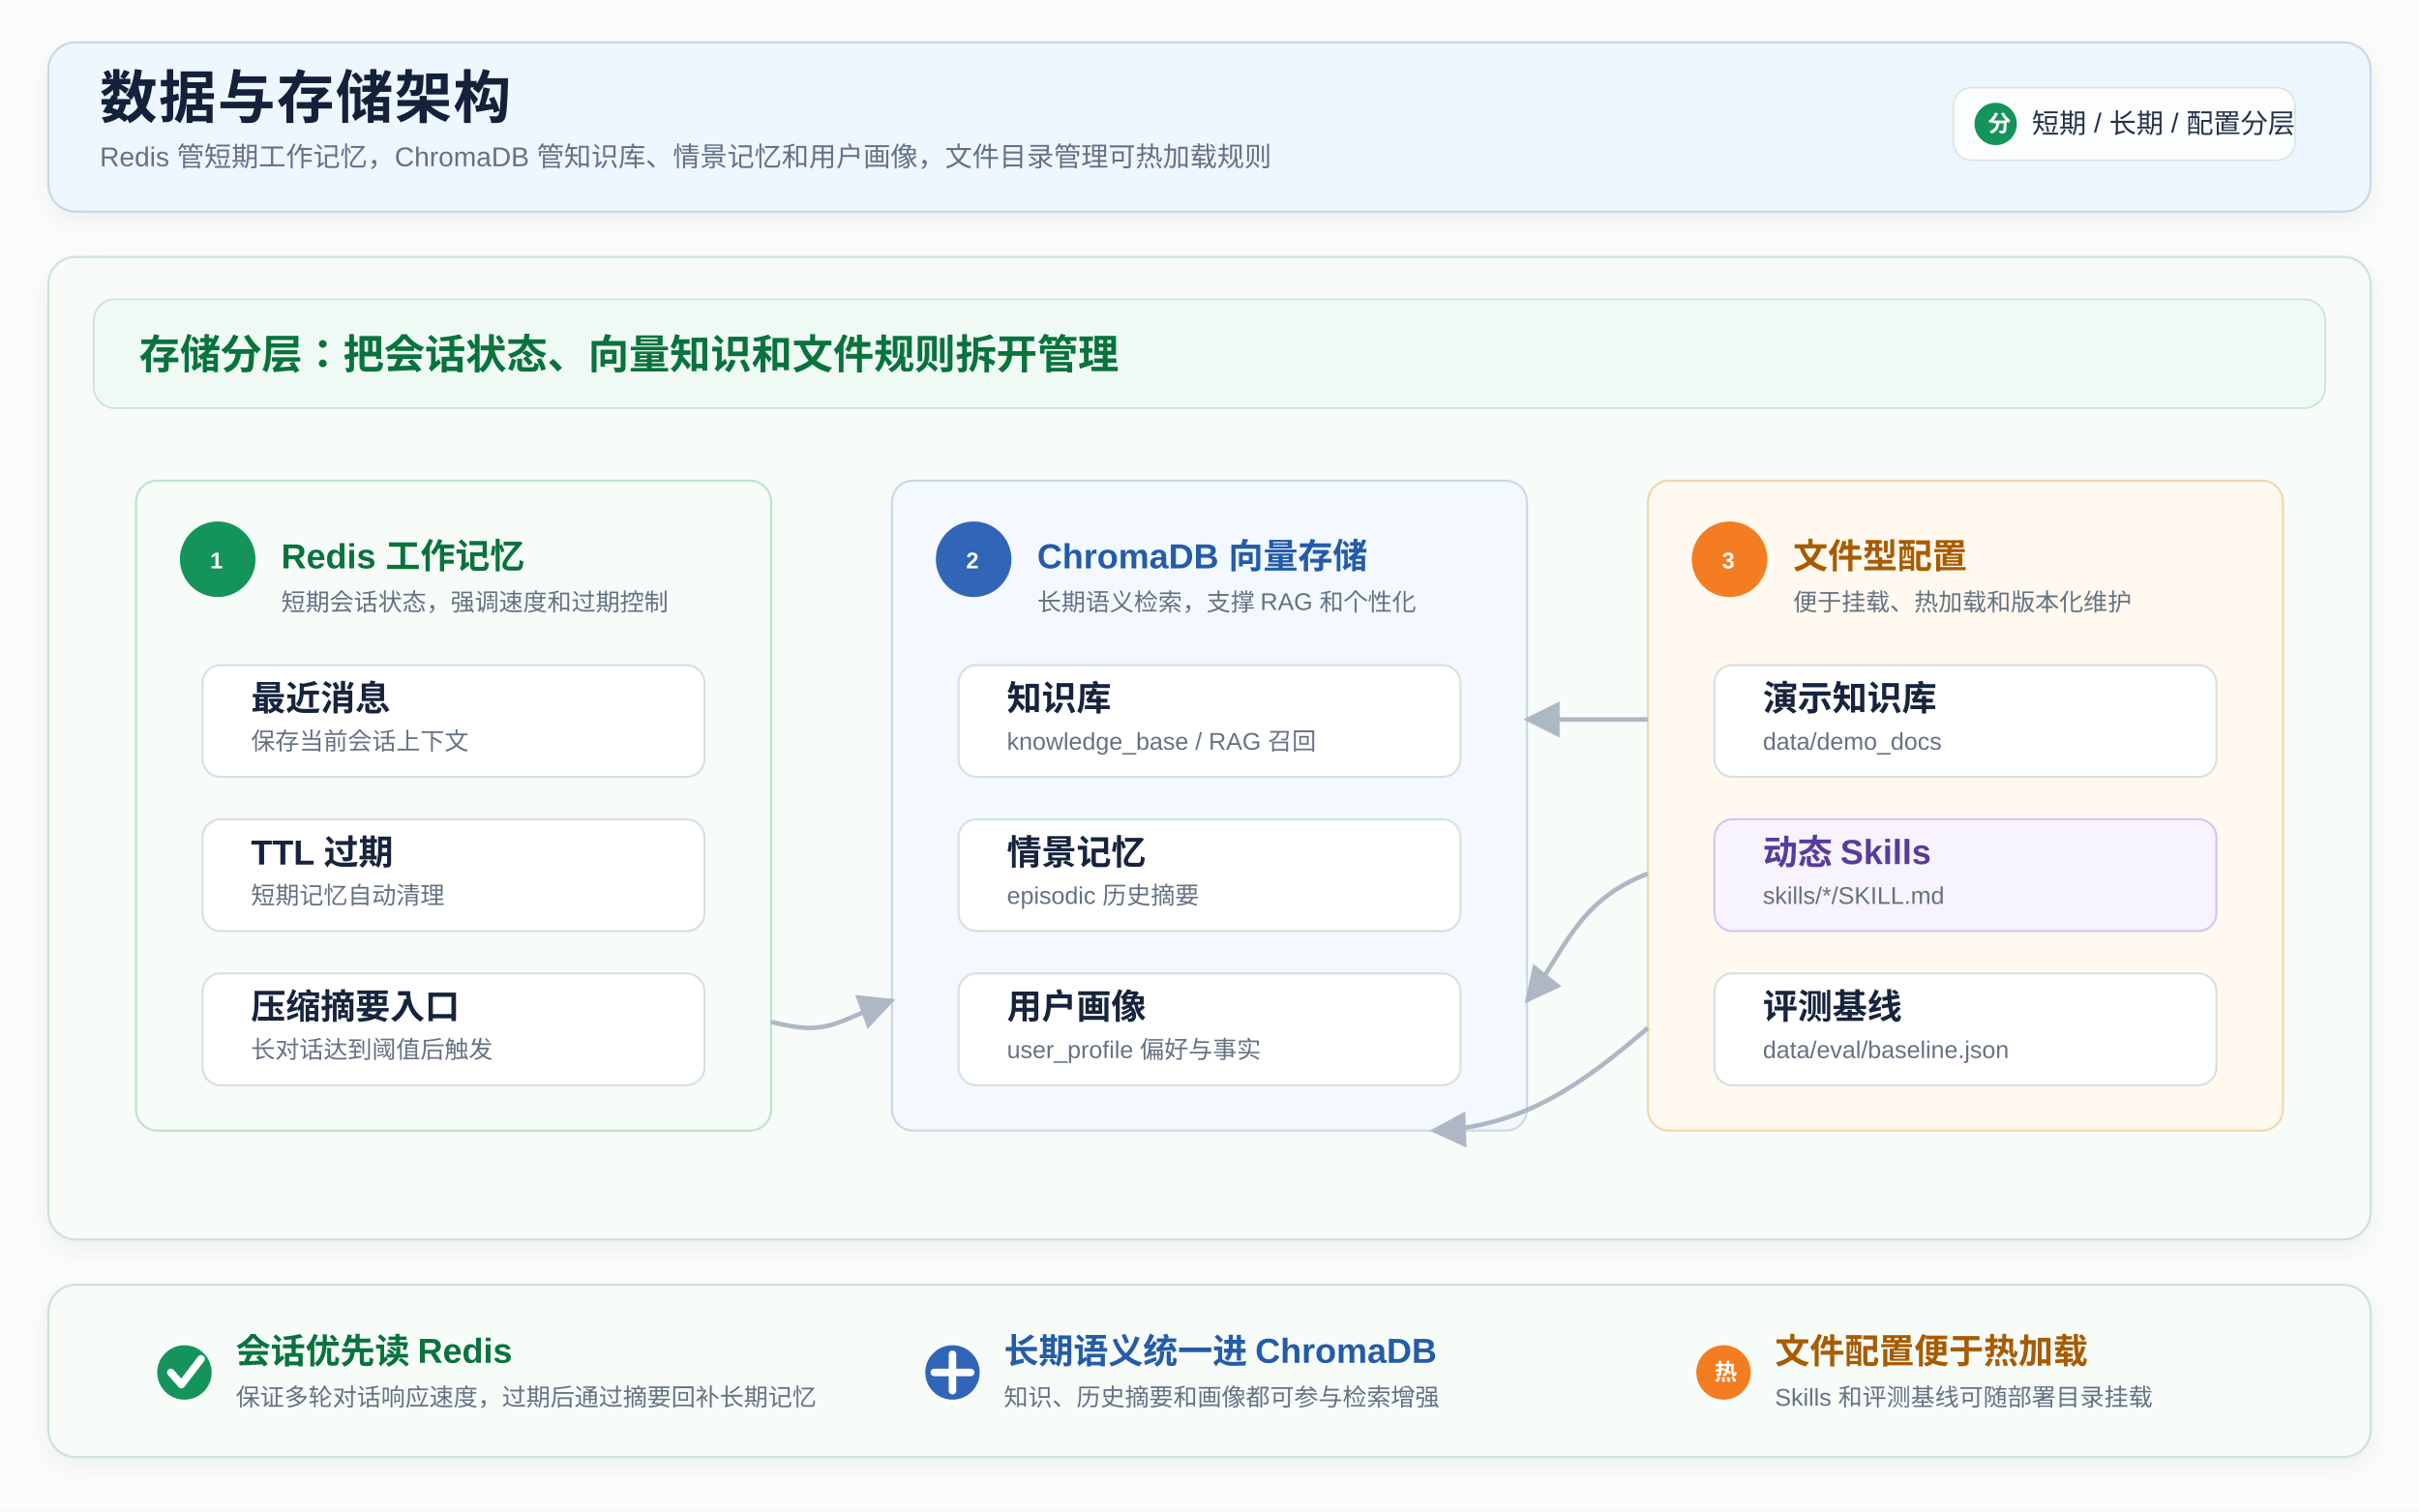
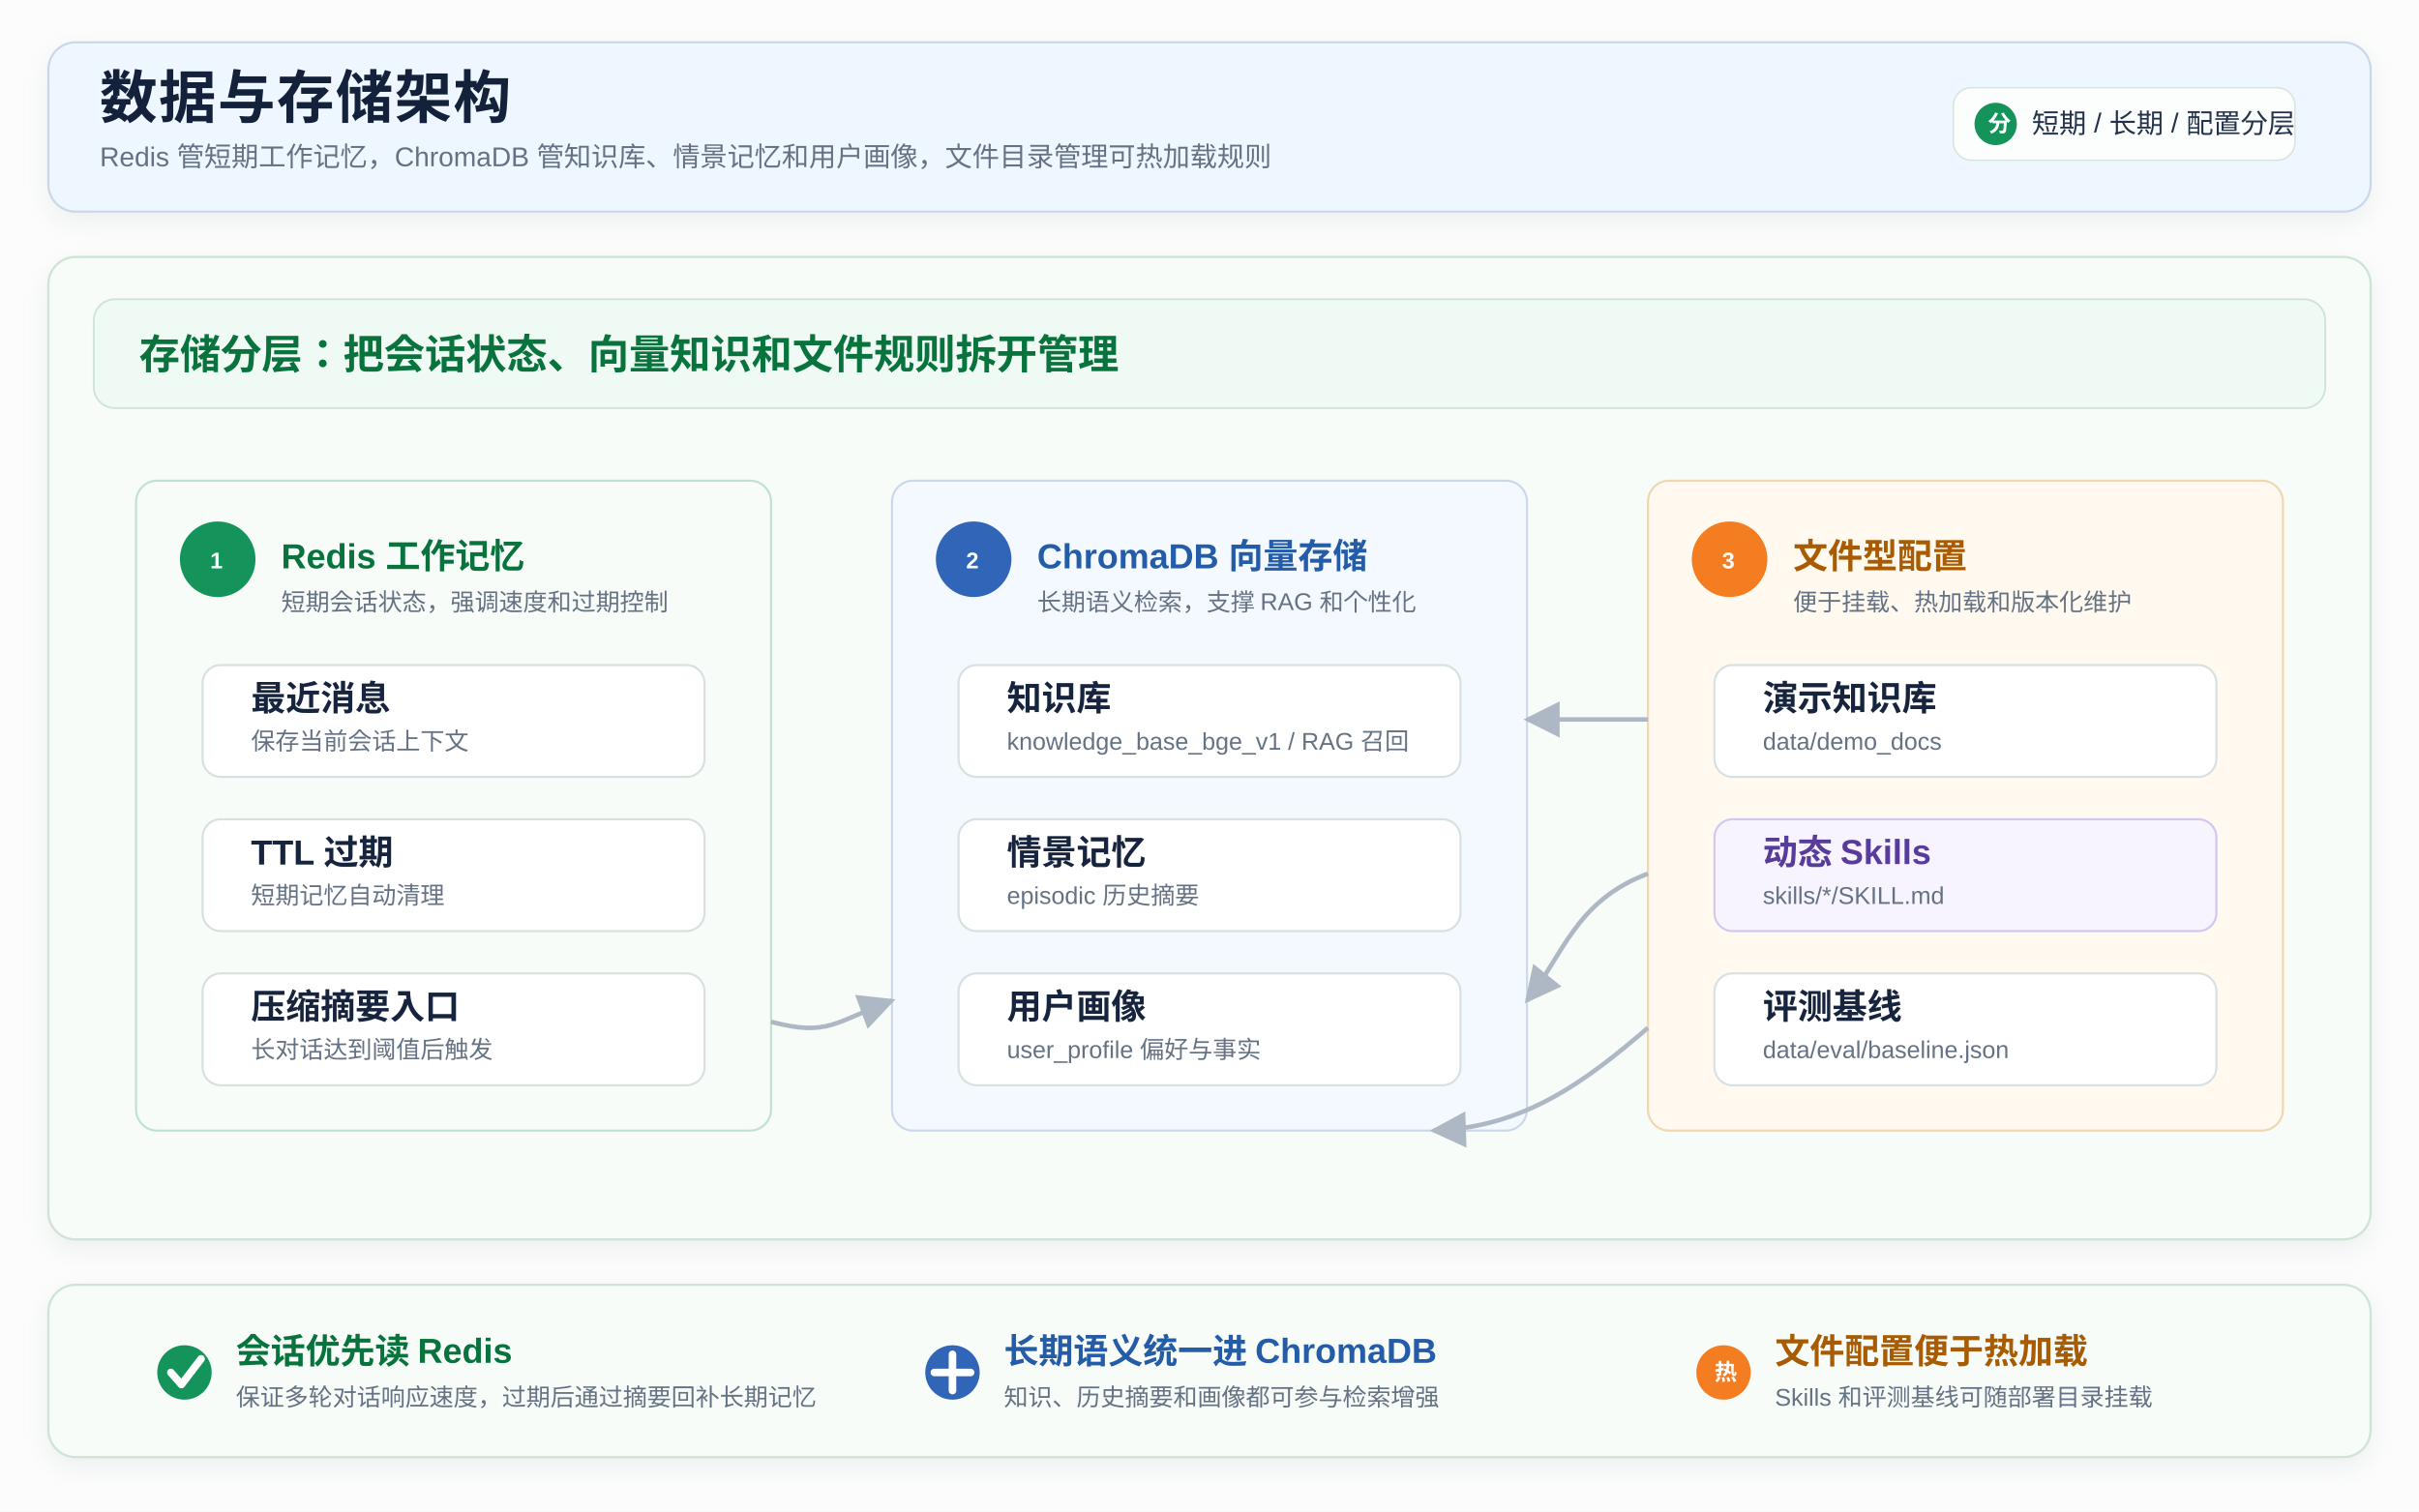
<svg xmlns="http://www.w3.org/2000/svg" width="1600" height="1000" viewBox="0 0 1600 1000">
  <defs>
    <style>
      .bg { fill: #fbfcfb; }
      .header { fill: #eef6ff; stroke: #c9d7e9; stroke-width: 1.4; }
      .panel { fill: #f7fcf9; stroke: #cfe3d7; stroke-width: 1.5; }
      .band { fill: #f0faf4; stroke: #cfe3d7; stroke-width: 1.2; }
      .card { fill: #ffffff; stroke: #d7e1df; stroke-width: 1.4; }
      .blue-card { fill: #f3f9ff; stroke: #cad9e9; }
      .green-card { fill: #f7fcf9; stroke: #bfe2ce; }
      .orange-card { fill: #fff9ef; stroke: #efd7af; }
      .purple-card { fill: #f7f3ff; stroke: #d3c6ef; }
      .soft-card { fill: #fbfefd; stroke: #d6e6dc; }
      .title { font: 800 38px "PingFang SC", "Microsoft YaHei", Arial, sans-serif; fill: #13213b; letter-spacing: 1px; }
      .subtitle { font: 500 18px "PingFang SC", "Microsoft YaHei", Arial, sans-serif; fill: #657284; }
      .section-title { font: 800 27px "PingFang SC", "Microsoft YaHei", Arial, sans-serif; fill: #08733d; }
      .label { font: 800 23px "PingFang SC", "Microsoft YaHei", Arial, sans-serif; fill: #17243d; }
      .small { font: 500 18px "PingFang SC", "Microsoft YaHei", Arial, sans-serif; fill: #25324b; }
      .muted { font: 500 16px "PingFang SC", "Microsoft YaHei", Arial, sans-serif; fill: #657284; }
      .tiny { font: 800 15px "PingFang SC", "Microsoft YaHei", Arial, sans-serif; fill: #ffffff; }
      .green-text { fill: #08733d; }
      .orange-text { fill: #a85b00; }
      .purple-text { fill: #573c9b; }
      .blue-text { fill: #245ca8; }
      .blue { fill: #3165b7; }
      .green { fill: #14945b; }
      .orange { fill: #f47d22; }
      .purple { fill: #6045a9; }
      .line { stroke: #aeb8c4; stroke-width: 3; fill: none; marker-end: url(#arrow); }
      .green-line { stroke: #14945b; stroke-width: 3; fill: none; marker-end: url(#arrow-green); }
      .dashed { stroke-dasharray: 9 9; }
      .shadow { filter: url(#shadow); }
    </style>
    <filter id="shadow" x="-20%" y="-20%" width="140%" height="140%">
      <feDropShadow dx="0" dy="6" stdDeviation="8" flood-color="#d8e1df" flood-opacity="0.42" />
    </filter>
    <marker id="arrow" viewBox="0 0 10 10" refX="9" refY="5" markerWidth="8" markerHeight="8" orient="auto">
      <path d="M 0 0 L 10 5 L 0 10 z" fill="#aeb8c4" />
    </marker>
    <marker id="arrow-green" viewBox="0 0 10 10" refX="9" refY="5" markerWidth="8" markerHeight="8" orient="auto">
      <path d="M 0 0 L 10 5 L 0 10 z" fill="#14945b" />
    </marker>
  </defs>
  <rect class="bg" width="1600" height="1000" />
  <rect class="header shadow" x="32" y="28" width="1536" height="112" rx="18" />
  <text class="title" x="66" y="78">数据与存储架构</text>
  <text class="subtitle" x="66" y="110">Redis 管短期工作记忆，ChromaDB 管知识库、情景记忆和用户画像，文件目录管理可热加载规则</text>
  <g transform="translate(1292,58)">
    <rect class="soft-card" width="226" height="48" rx="12" />
    <circle class="green" cx="28" cy="24" r="14" />
    <text class="tiny" x="23" y="29">分</text>
    <text class="small" x="52" y="30">短期 / 长期 / 配置分层</text>
  </g>
  <rect class="panel shadow" x="32" y="170" width="1536" height="650" rx="18" />
  <rect class="band" x="62" y="198" width="1476" height="72" rx="14" />
  <text class="section-title" x="92" y="244">存储分层：把会话状态、向量知识和文件规则拆开管理</text>
  <g transform="translate(90,318)">
    <rect class="card green-card" width="420" height="430" rx="14" />
    <circle class="green" cx="54" cy="52" r="25" />
    <text class="tiny" x="49" y="58">1</text>
    <text class="label green-text" x="96" y="58">Redis 工作记忆</text>
    <text class="muted" x="96" y="86">短期会话状态，强调速度和过期控制</text>
    <rect class="card" x="44" y="122" width="332" height="74" rx="12" />
    <text class="label" x="76" y="152">最近消息</text>
    <text class="muted" x="76" y="178">保存当前会话上下文</text>
    <rect class="card" x="44" y="224" width="332" height="74" rx="12" />
    <text class="label" x="76" y="254">TTL 过期</text>
    <text class="muted" x="76" y="280">短期记忆自动清理</text>
    <rect class="card" x="44" y="326" width="332" height="74" rx="12" />
    <text class="label" x="76" y="356">压缩摘要入口</text>
    <text class="muted" x="76" y="382">长对话达到阈值后触发</text>
  </g>
  <g transform="translate(590,318)">
    <rect class="card blue-card" width="420" height="430" rx="14" />
    <circle class="blue" cx="54" cy="52" r="25" />
    <text class="tiny" x="49" y="58">2</text>
    <text class="label blue-text" x="96" y="58">ChromaDB 向量存储</text>
    <text class="muted" x="96" y="86">长期语义检索，支撑 RAG 和个性化</text>
    <rect class="card" x="44" y="122" width="332" height="74" rx="12" />
    <text class="label" x="76" y="152">知识库</text>
-     <text class="muted" x="76" y="178">knowledge_base / RAG 召回</text>
+     <text class="muted" x="76" y="178">knowledge_base_bge_v1 / RAG 召回</text>
    <rect class="card" x="44" y="224" width="332" height="74" rx="12" />
    <text class="label" x="76" y="254">情景记忆</text>
    <text class="muted" x="76" y="280">episodic 历史摘要</text>
    <rect class="card" x="44" y="326" width="332" height="74" rx="12" />
    <text class="label" x="76" y="356">用户画像</text>
    <text class="muted" x="76" y="382">user_profile 偏好与事实</text>
  </g>
  <g transform="translate(1090,318)">
    <rect class="card orange-card" width="420" height="430" rx="14" />
    <circle class="orange" cx="54" cy="52" r="25" />
    <text class="tiny" x="49" y="58">3</text>
    <text class="label orange-text" x="96" y="58">文件型配置</text>
    <text class="muted" x="96" y="86">便于挂载、热加载和版本化维护</text>
    <rect class="card" x="44" y="122" width="332" height="74" rx="12" />
    <text class="label" x="76" y="152">演示知识库</text>
    <text class="muted" x="76" y="178">data/demo_docs</text>
    <rect class="card purple-card" x="44" y="224" width="332" height="74" rx="12" />
    <text class="label purple-text" x="76" y="254">动态 Skills</text>
    <text class="muted" x="76" y="280">skills/*/SKILL.md</text>
    <rect class="card" x="44" y="326" width="332" height="74" rx="12" />
    <text class="label" x="76" y="356">评测基线</text>
    <text class="muted" x="76" y="382">data/eval/baseline.json</text>
  </g>
  <path class="line" d="M510 676 C548 686 552 676 590 662" />
  <path class="line" d="M1090 476 C1048 476 1038 476 1010 476" />
  <path class="line" d="M1090 578 C1042 596 1034 632 1010 662" />
  <path class="line" d="M1090 680 C1048 716 1008 746 948 748" />
  <rect class="panel shadow" x="32" y="850" width="1536" height="114" rx="18" />
  <g transform="translate(92,878)">
    <circle class="green" cx="30" cy="30" r="18" />
    <path d="M21 30 L28 38 L41 21" stroke="#fff" stroke-width="5" fill="none" stroke-linecap="round" stroke-linejoin="round" />
    <text class="label green-text" x="64" y="24">会话优先读 Redis</text>
    <text class="muted" x="64" y="52">保证多轮对话响应速度，过期后通过摘要回补长期记忆</text>
  </g>
  <g transform="translate(600,878)">
    <circle class="blue" cx="30" cy="30" r="18" />
    <path d="M18 30 h24 M30 18 v24" stroke="#fff" stroke-width="5" stroke-linecap="round" />
    <text class="label blue-text" x="64" y="24">长期语义统一进 ChromaDB</text>
    <text class="muted" x="64" y="52">知识、历史摘要和画像都可参与检索增强</text>
  </g>
  <g transform="translate(1110,878)">
    <circle class="orange" cx="30" cy="30" r="18" />
    <text class="tiny" x="24" y="35">热</text>
    <text class="label orange-text" x="64" y="24">文件配置便于热加载</text>
    <text class="muted" x="64" y="52">Skills 和评测基线可随部署目录挂载</text>
  </g>
</svg>
